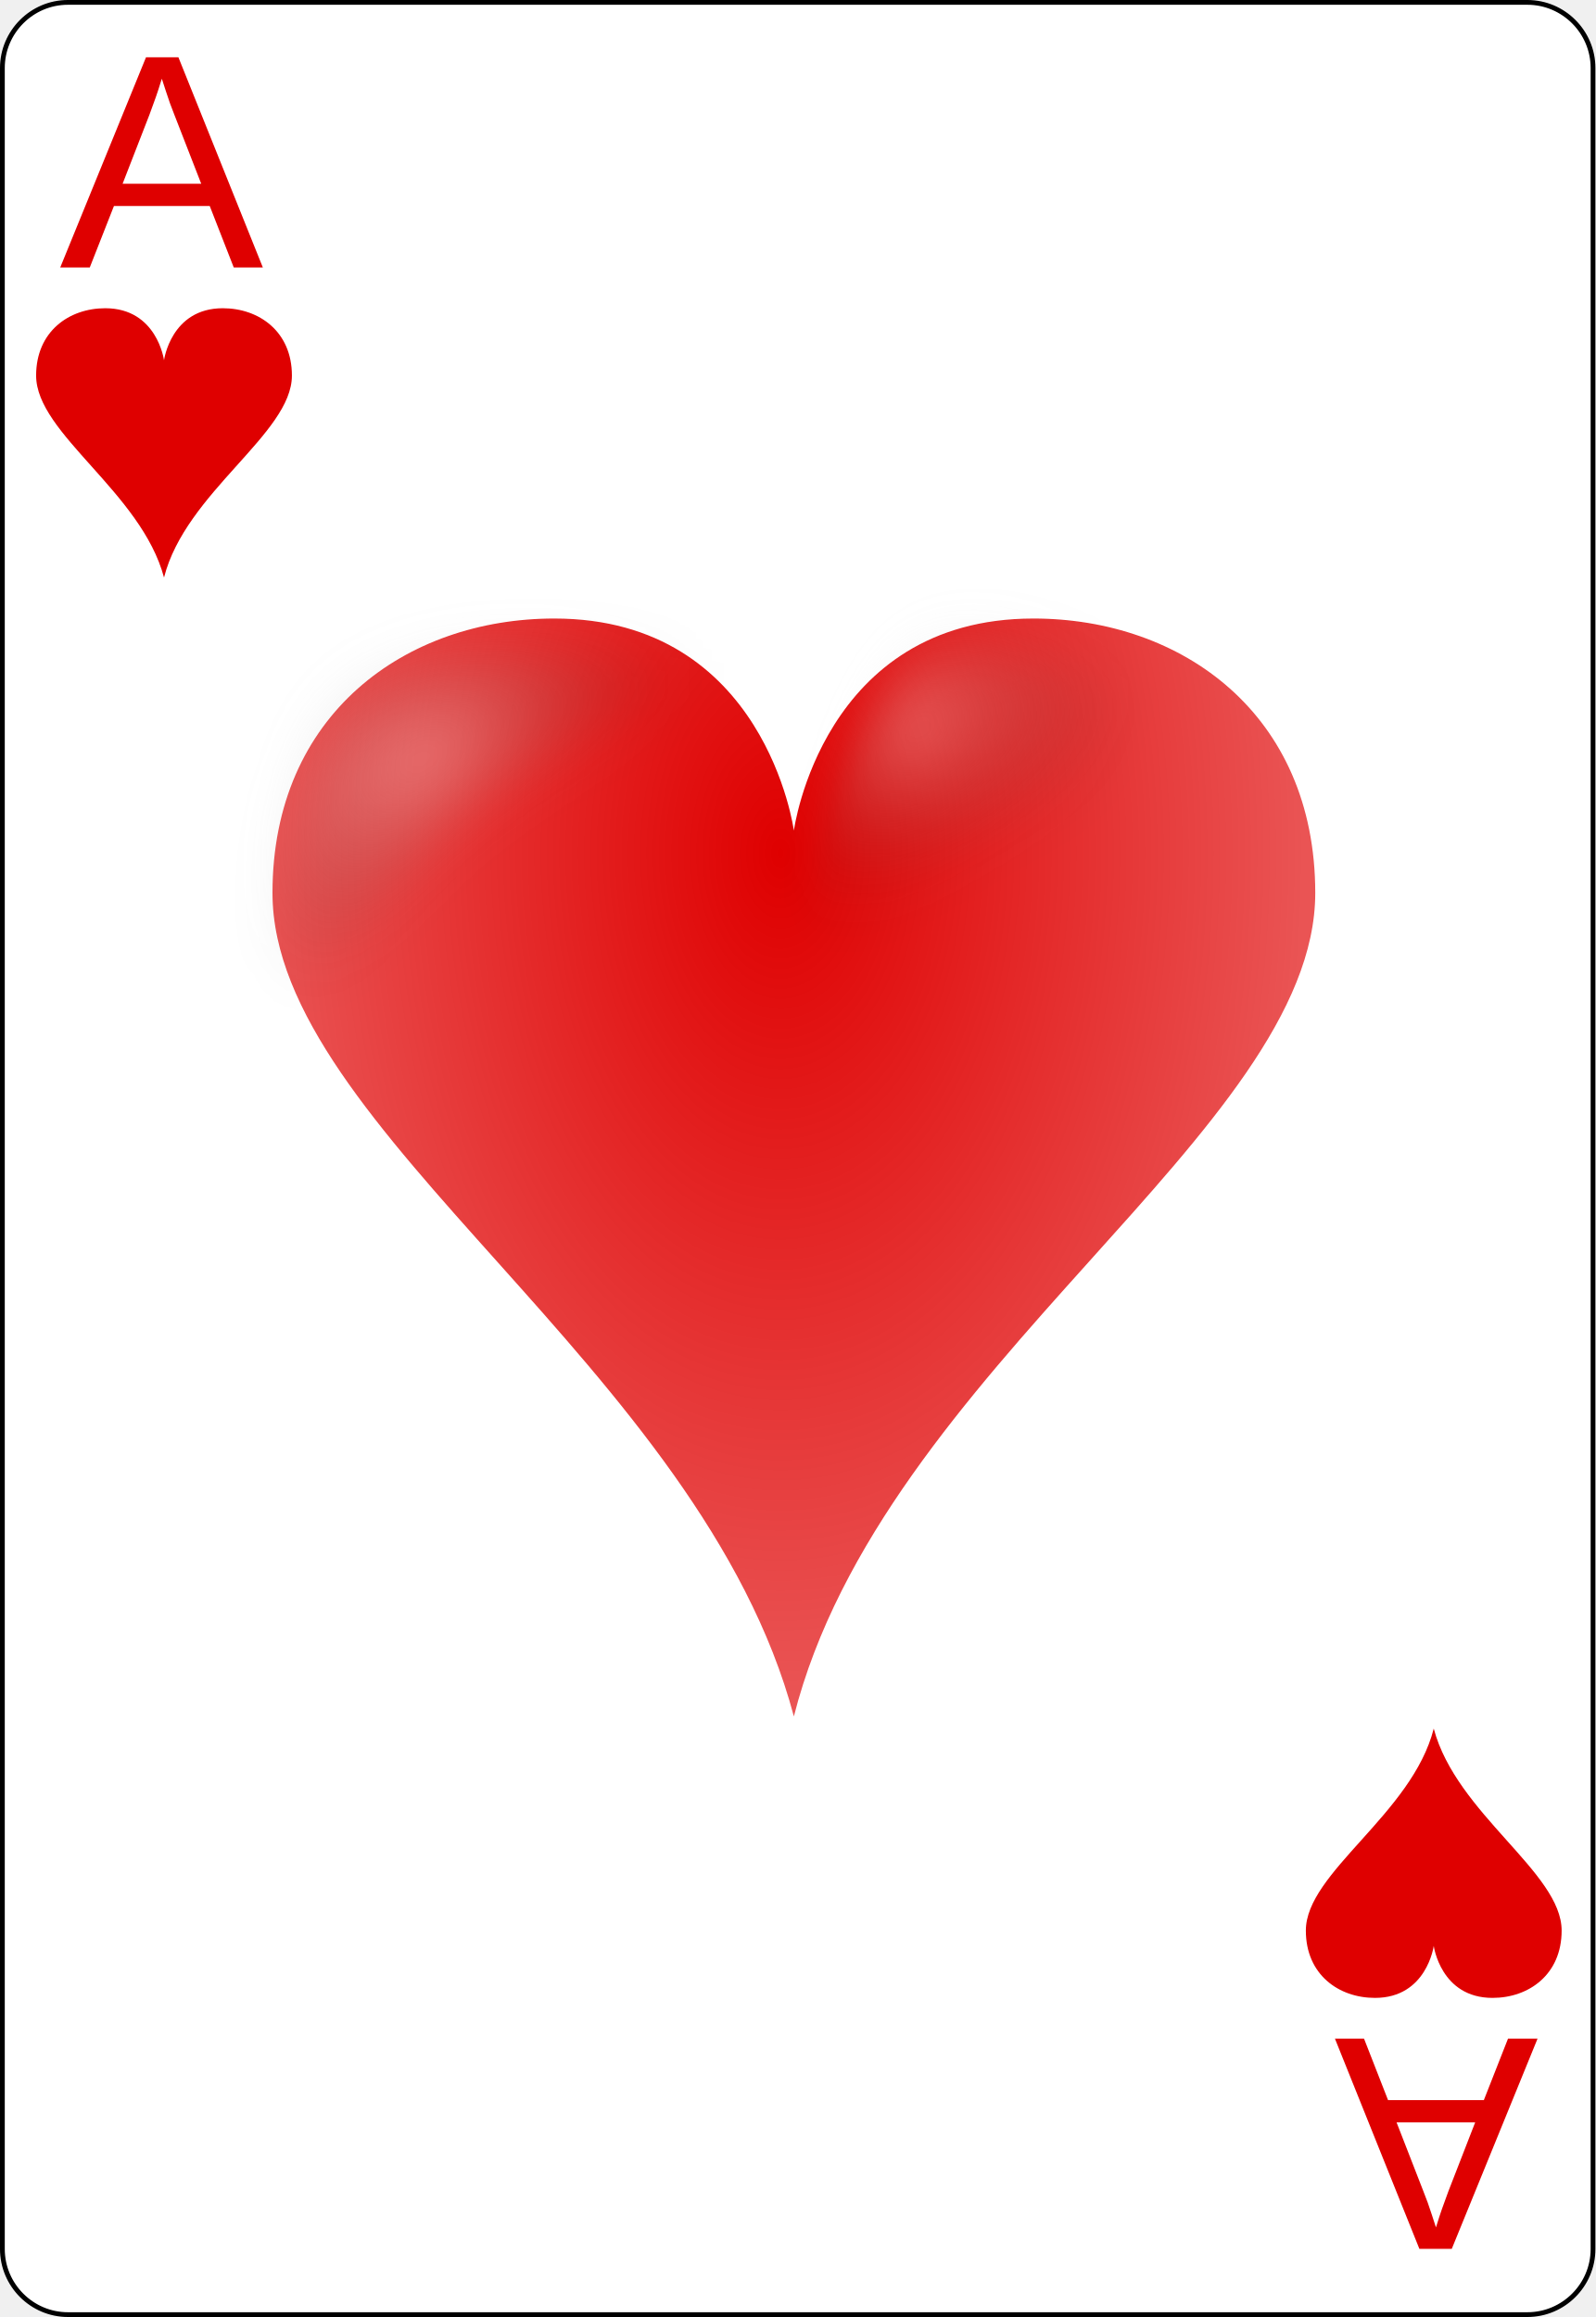
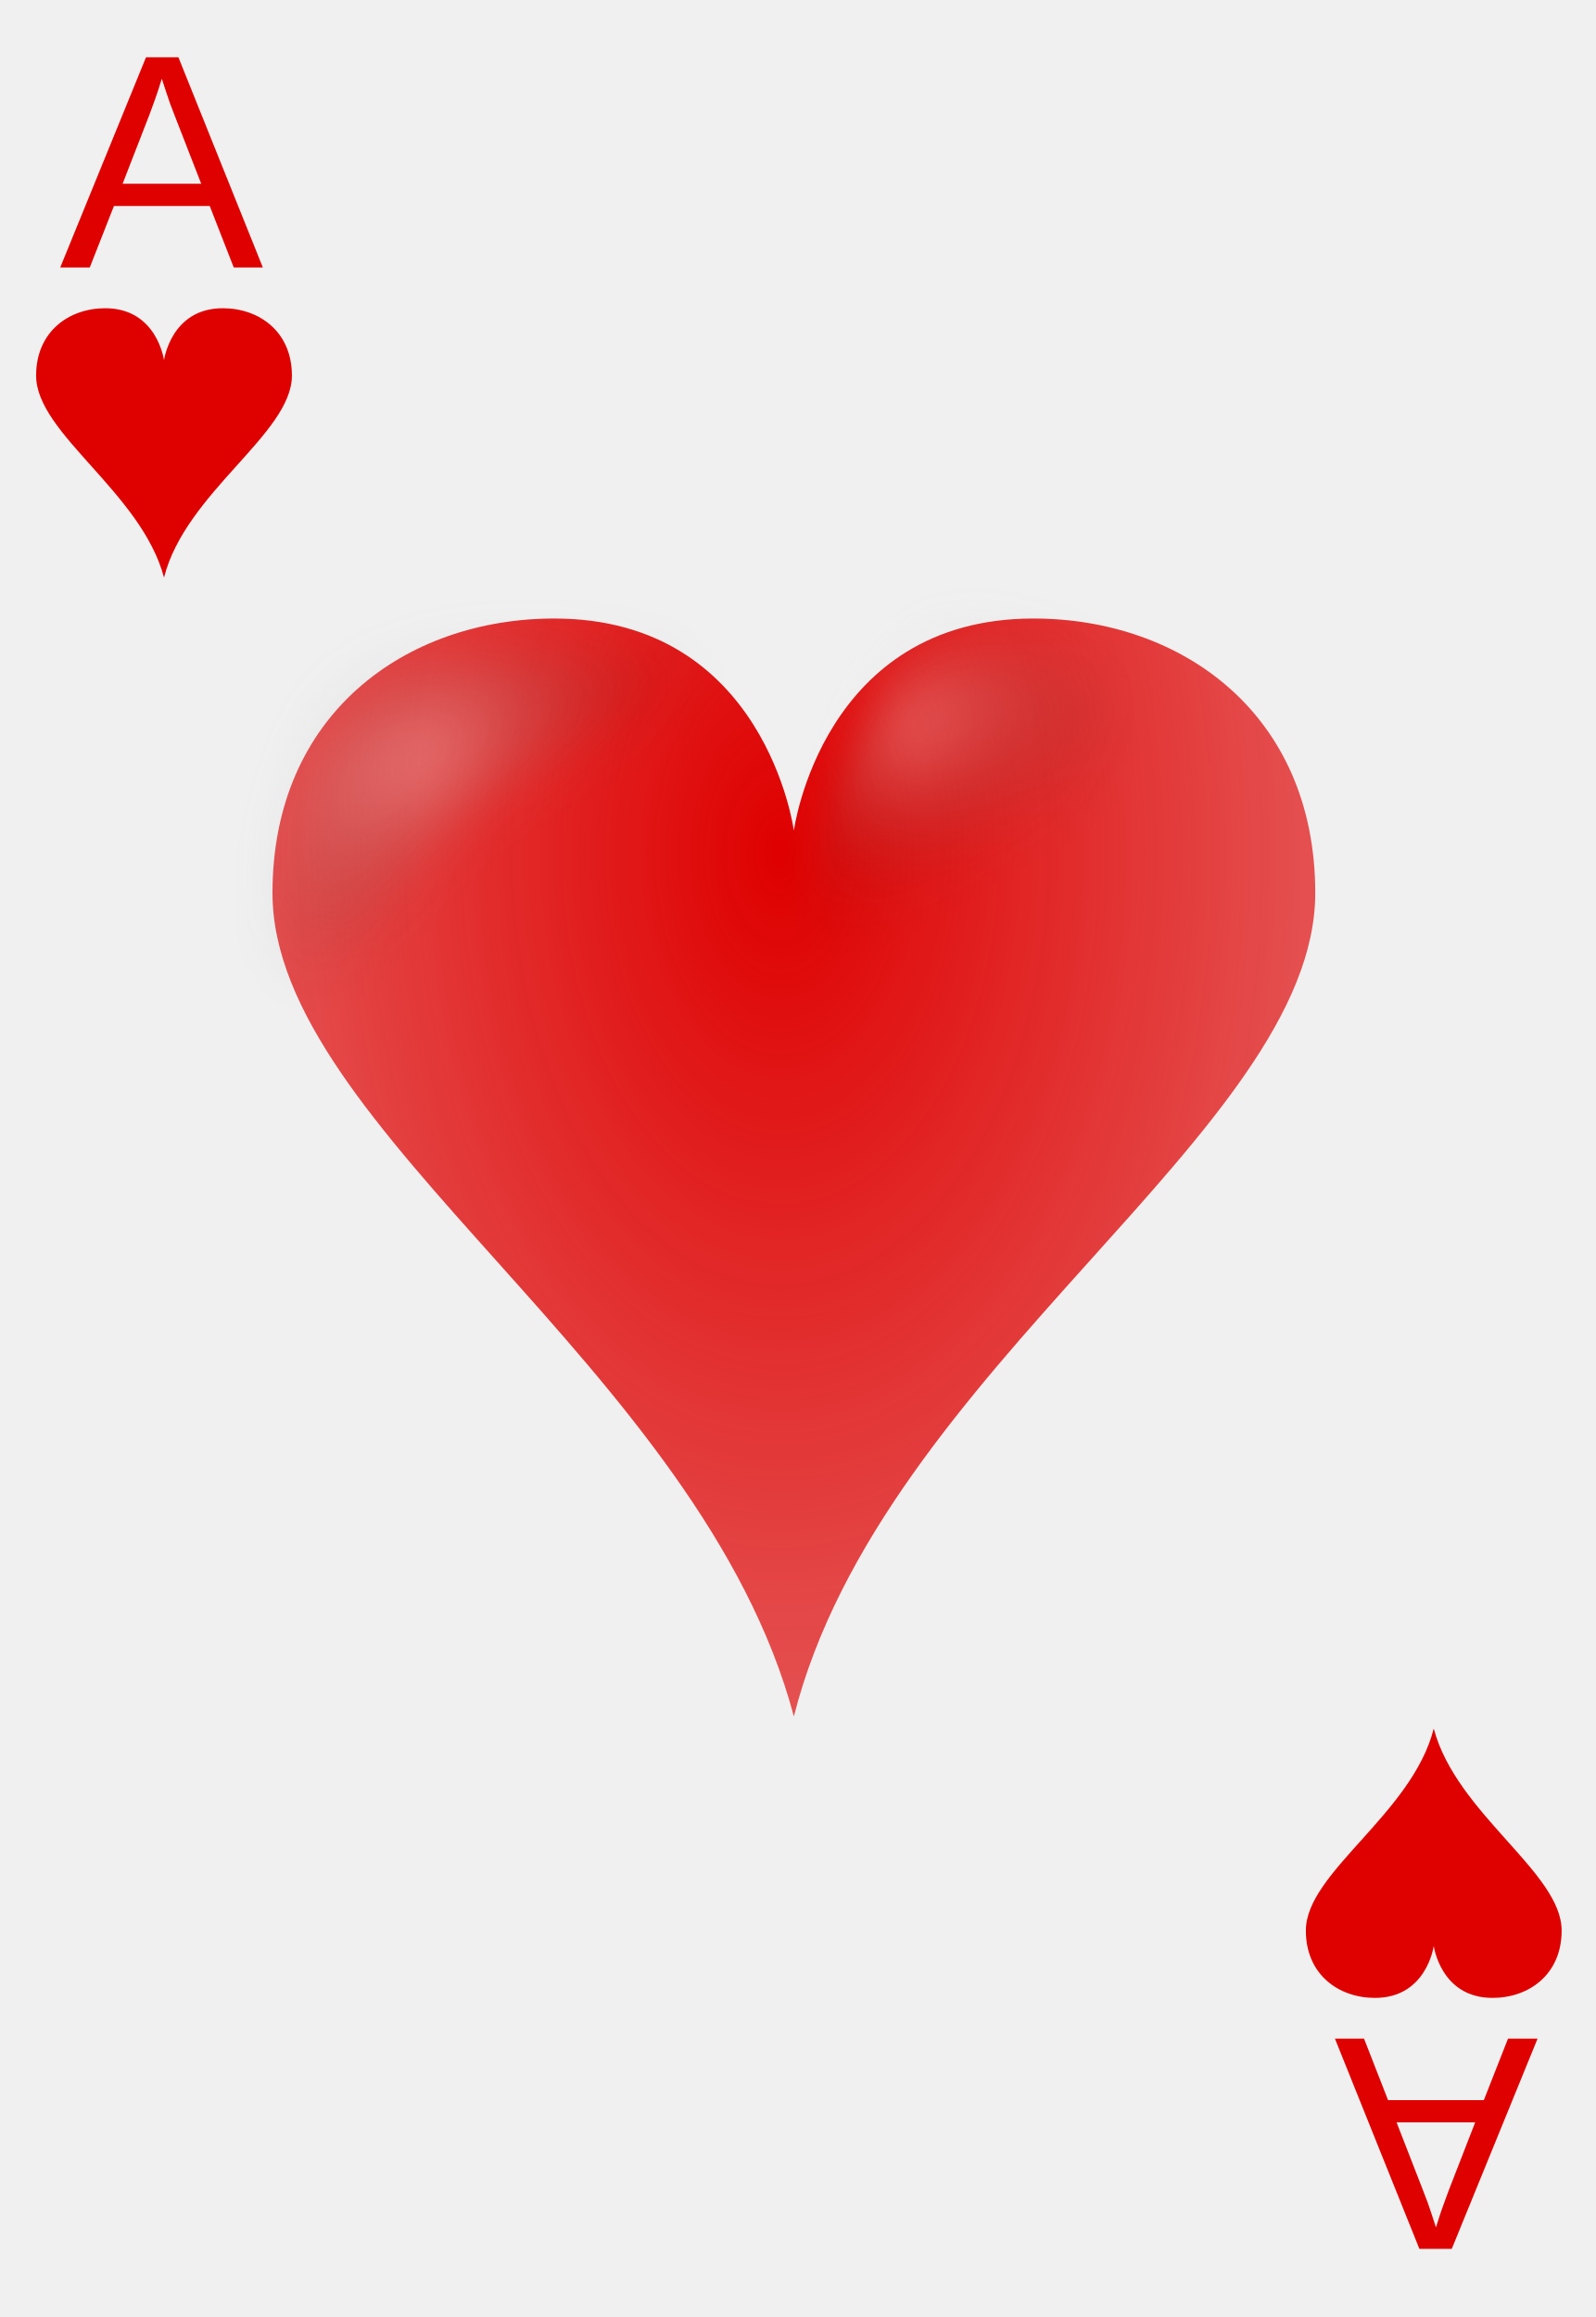
<svg xmlns="http://www.w3.org/2000/svg" xmlns:xlink="http://www.w3.org/1999/xlink" width="167.087pt" height="242.667pt" viewBox="0 0 167.087 242.667" xml:space="preserve" id="svg2" version="1.1">
  <defs id="defs41">
    <radialGradient xlink:href="#linearGradient3773" id="radialGradient3781" cx="-0.158" cy="-8.835" fx="-0.158" fy="-8.835" r="8" gradientTransform="matrix(-1.584269,-0.02349808,0.03071979,-2.477574,-0.2485638,-26.71351)" gradientUnits="userSpaceOnUse" />
    <linearGradient id="linearGradient3773">
      <stop style="stop-color:#000000;stop-opacity:1;" offset="0" id="stop3775" />
      <stop style="stop-color:#000000;stop-opacity:0.649;" offset="1" id="stop3777" />
    </linearGradient>
    <radialGradient xlink:href="#linearGradient3773" id="radialGradient3957" cx="-0.158" cy="-8.835" fx="-0.158" fy="-8.835" r="8" gradientTransform="matrix(-1.584269,-0.02349808,0.03071979,-2.477574,-0.2485638,-26.71351)" gradientUnits="userSpaceOnUse" />
    <linearGradient id="linearGradient3959">
      <stop style="stop-color:#000000;stop-opacity:1;" offset="0" id="stop3961" />
      <stop style="stop-color:#000000;stop-opacity:0.649;" offset="1" id="stop3963" />
    </linearGradient>
    <radialGradient r="81.903" fy="509.476" fx="168.025" cy="509.476" cx="168.025" gradientTransform="matrix(1.25656,-0.7774064,0.3366382,0.5361257,-221.2021,359.2426)" gradientUnits="userSpaceOnUse" id="radialGradient3975" xlink:href="#linearGradient3784-4" />
    <linearGradient id="linearGradient3784-4">
      <stop style="stop-color:#ffffff;stop-opacity:0.435;" offset="0" id="stop3786-8" />
      <stop style="stop-color:#000000;stop-opacity:0;" offset="1" id="stop3788-6" />
    </linearGradient>
    <radialGradient xlink:href="#linearGradient3784-4-5" id="radialGradient3929" gradientUnits="userSpaceOnUse" gradientTransform="matrix(1.25656,-0.7774064,0.3366382,0.5361257,-221.2021,359.2426)" cx="168.025" cy="509.476" fx="168.025" fy="509.476" r="81.903" />
    <linearGradient id="linearGradient3784-4-5">
      <stop style="stop-color:#ffffff;stop-opacity:0.489;" offset="0" id="stop3786-8-0" />
      <stop style="stop-color:#000000;stop-opacity:0;" offset="1" id="stop3788-6-3" />
    </linearGradient>
    <radialGradient xlink:href="#linearGradient3784-4-1" id="radialGradient3927" gradientUnits="userSpaceOnUse" gradientTransform="matrix(1.25656,-0.7774064,0.3366382,0.5361257,-221.2021,359.2426)" cx="168.025" cy="509.476" fx="168.025" fy="509.476" r="81.903" />
    <linearGradient id="linearGradient3784-4-1">
      <stop style="stop-color:#ffffff;stop-opacity:0.237;" offset="0" id="stop3786-8-03" />
      <stop style="stop-color:#000000;stop-opacity:0;" offset="1" id="stop3788-6-6" />
    </linearGradient>
    <radialGradient xlink:href="#linearGradient3768" id="radialGradient3776" cx="-0.206" cy="-4.579" fx="-0.206" fy="-4.579" r="8" gradientTransform="matrix(-1,0,0,-1.720176,-0.4120407,-13.02719)" gradientUnits="userSpaceOnUse" />
    <linearGradient id="linearGradient3768">
      <stop style="stop-color:#df0000;stop-opacity:1;" offset="0" id="stop3770" />
      <stop style="stop-color:#df0000;stop-opacity:0.672;" offset="1" id="stop3772" />
    </linearGradient>
    <radialGradient r="81.903" fy="511.223" fx="171.487" cy="511.223" cx="171.487" gradientTransform="matrix(1.152989,-0.6739155,0.3948202,0.6754904,-233.6326,270.4008)" gradientUnits="userSpaceOnUse" id="radialGradient4013" xlink:href="#linearGradient3784-4-6" />
    <linearGradient id="linearGradient3784-4-6">
      <stop style="stop-color:#ffffff;stop-opacity:0.313;" offset="0" id="stop3786-8-8" />
      <stop style="stop-color:#000000;stop-opacity:0;" offset="1" id="stop3788-6-8" />
    </linearGradient>
    <filter color-interpolation-filters="sRGB" id="filter3834-6" x="-0.139" width="1.279" y="-0.162" height="1.325">
      <feGaussianBlur stdDeviation="9.511" id="feGaussianBlur3836-6" />
    </filter>
    <radialGradient r="81.903" fy="492.632" fx="159.354" cy="492.632" cx="159.354" gradientTransform="matrix(1.089478,-0.715138,0.4464527,0.6562658,-244.9333,290.9185)" gradientUnits="userSpaceOnUse" id="radialGradient4013-8" xlink:href="#linearGradient3784-4-2" />
    <linearGradient id="linearGradient3784-4-2">
      <stop style="stop-color:#ffffff;stop-opacity:0.29;" offset="0" id="stop3786-8-1" />
      <stop style="stop-color:#000000;stop-opacity:0;" offset="1" id="stop3788-6-5" />
    </linearGradient>
    <filter color-interpolation-filters="sRGB" id="filter3834-6-3" x="-0.139" width="1.279" y="-0.162" height="1.325">
      <feGaussianBlur stdDeviation="9.511" id="feGaussianBlur3836-6-3" />
    </filter>
    <radialGradient r="81.903" fy="492.632" fx="159.354" cy="492.632" cx="159.354" gradientTransform="matrix(1.089478,-0.715138,0.4464527,0.6562658,-244.9333,290.9185)" gradientUnits="userSpaceOnUse" id="radialGradient3073" xlink:href="#linearGradient3784-4-2" />
  </defs>
  <g id="Layer_x0020_1" style="fill-rule:nonzero;clip-rule:nonzero;stroke:#000000;stroke-miterlimit:4;">
-     <path style="fill:#FFFFFF;stroke-width:0.5;" d="M166.837,235.548c0,3.777-3.087,6.869-6.871,6.869H7.111c-3.775,0-6.861-3.092-6.861-6.869V7.12C0.25,3.343,3.336,0.25,7.111,0.25h152.855    c3.784,0,6.871,3.093,6.871,6.87v228.428z" id="path5" />
    <g style="stroke:none;" id="g7">
      <g id="g9">
				
			</g>
    </g>
    <g id="g15">
			
		</g>
    <g id="g19">
			
		</g>
    <g style="stroke:none;" id="g23">
      <g id="g25">
				
			</g>
    </g>
    <g style="stroke:none;" id="g31">
      <g id="g33">
				
			</g>
    </g>
  </g>
  <text xml:space="preserve" style="font-size:32px;font-style:normal;font-weight:normal;line-height:125%;letter-spacing:0px;word-spacing:0px;fill:#df0000;fill-opacity:1;stroke:none;font-family:Bitstream Vera Sans" x="6.246" y="28.013" id="text3788">
    <tspan id="tspan3790" x="6.246" y="28.013" style="font-style:normal;font-variant:normal;font-weight:normal;font-stretch:normal;font-family:Arial;-inkscape-font-specification:Arial;fill:#df0000;fill-opacity:1">A</tspan>
  </text>
  <g transform="matrix(0.1968698,0,0,0.1968698,11.54991,16.86967)" id="g3036">
    <g style="stroke:none" id="layer1-9" transform="matrix(34.67063,0,0,32.44841,363.6508,535.3979)">
      <path d="M 3.676,-9 C 0.433,-9 0,-5.523 0,-5.523 0,-5.523 -0.433,-9 -3.676,-9 -5.946,-9 -8,-7.441 -8,-4.5 -8,-0.614 -1.421,3.294 0,9 1.352,3.299 8,-0.614 8,-4.5 8,-7.441 5.946,-9 3.676,-9 z" id="hl" style="fill:url(#radialGradient3776);fill-opacity:1;stroke:none" />
    </g>
    <path transform="matrix(1.484247,0,0,1.537104,-80.68896,-450.5936)" id="path3762-6-4" d="m 117.301,604.266 c 0,0 -8.068,-94.95 22.857,-122.857 34.761,-31.369 140,-11.429 140,-11.429 0,0 -71.54,24.838 -100,48.571 -27.21,22.692 -62.857,85.714 -62.857,85.714 z" style="fill:url(#radialGradient4013);fill-opacity:1;stroke:none;filter:url(#filter3834-6)" />
    <path transform="matrix(1.153293,0.3378255,-0.3292825,1.401643,422.9377,-451.9048)" id="path3762-6-2-3" d="m 117.301,604.266 c 0,0 -8.068,-94.95 22.857,-122.857 34.761,-31.369 140,-11.429 140,-11.429 0,0 -63.093,37.071 -91.553,60.804 -27.21,22.692 -71.305,73.481 -71.305,73.481 z" style="fill:url(#radialGradient3073);fill-opacity:1;stroke:none;filter:url(#filter3834-6-3)" />
  </g>
  <g transform="matrix(1.674307,0,0,1.566992,17.17751,46.38532)" id="layer1-9-6" style="fill:#df0000;fill-opacity:1">
    <path style="fill:#df0000;fill-opacity:1" id="hl-8" d="M 3.676,-9 C 0.433,-9 0,-5.523 0,-5.523 0,-5.523 -0.433,-9 -3.676,-9 -5.946,-9 -8,-7.441 -8,-4.5 -8,-0.614 -1.421,3.294 0,9 1.352,3.299 8,-0.614 8,-4.5 8,-7.441 5.946,-9 3.676,-9 z" />
  </g>
  <text xml:space="preserve" style="font-size:32px;font-style:normal;font-weight:normal;line-height:125%;letter-spacing:0px;word-spacing:0px;fill:#df0000;fill-opacity:1;stroke:none;font-family:Bitstream Vera Sans" x="-161.088" y="-213.515" id="text3788-4" transform="scale(-1,-1)">
    <tspan id="tspan3790-3" x="-161.088" y="-213.515" style="font-style:normal;font-variant:normal;font-weight:normal;font-stretch:normal;fill:#df0000;fill-opacity:1;font-family:Arial;-inkscape-font-specification:Arial">A</tspan>
  </text>
  <g transform="matrix(-1.674307,0,0,-1.566992,150.156,195.1431)" id="layer1-9-6-5" style="fill:#df0000;fill-opacity:1">
    <path style="fill:#df0000;fill-opacity:1" id="hl-8-1" d="M 3.676,-9 C 0.433,-9 0,-5.523 0,-5.523 0,-5.523 -0.433,-9 -3.676,-9 -5.946,-9 -8,-7.441 -8,-4.5 -8,-0.614 -1.421,3.294 0,9 1.352,3.299 8,-0.614 8,-4.5 8,-7.441 5.946,-9 3.676,-9 z" />
  </g>
</svg>
